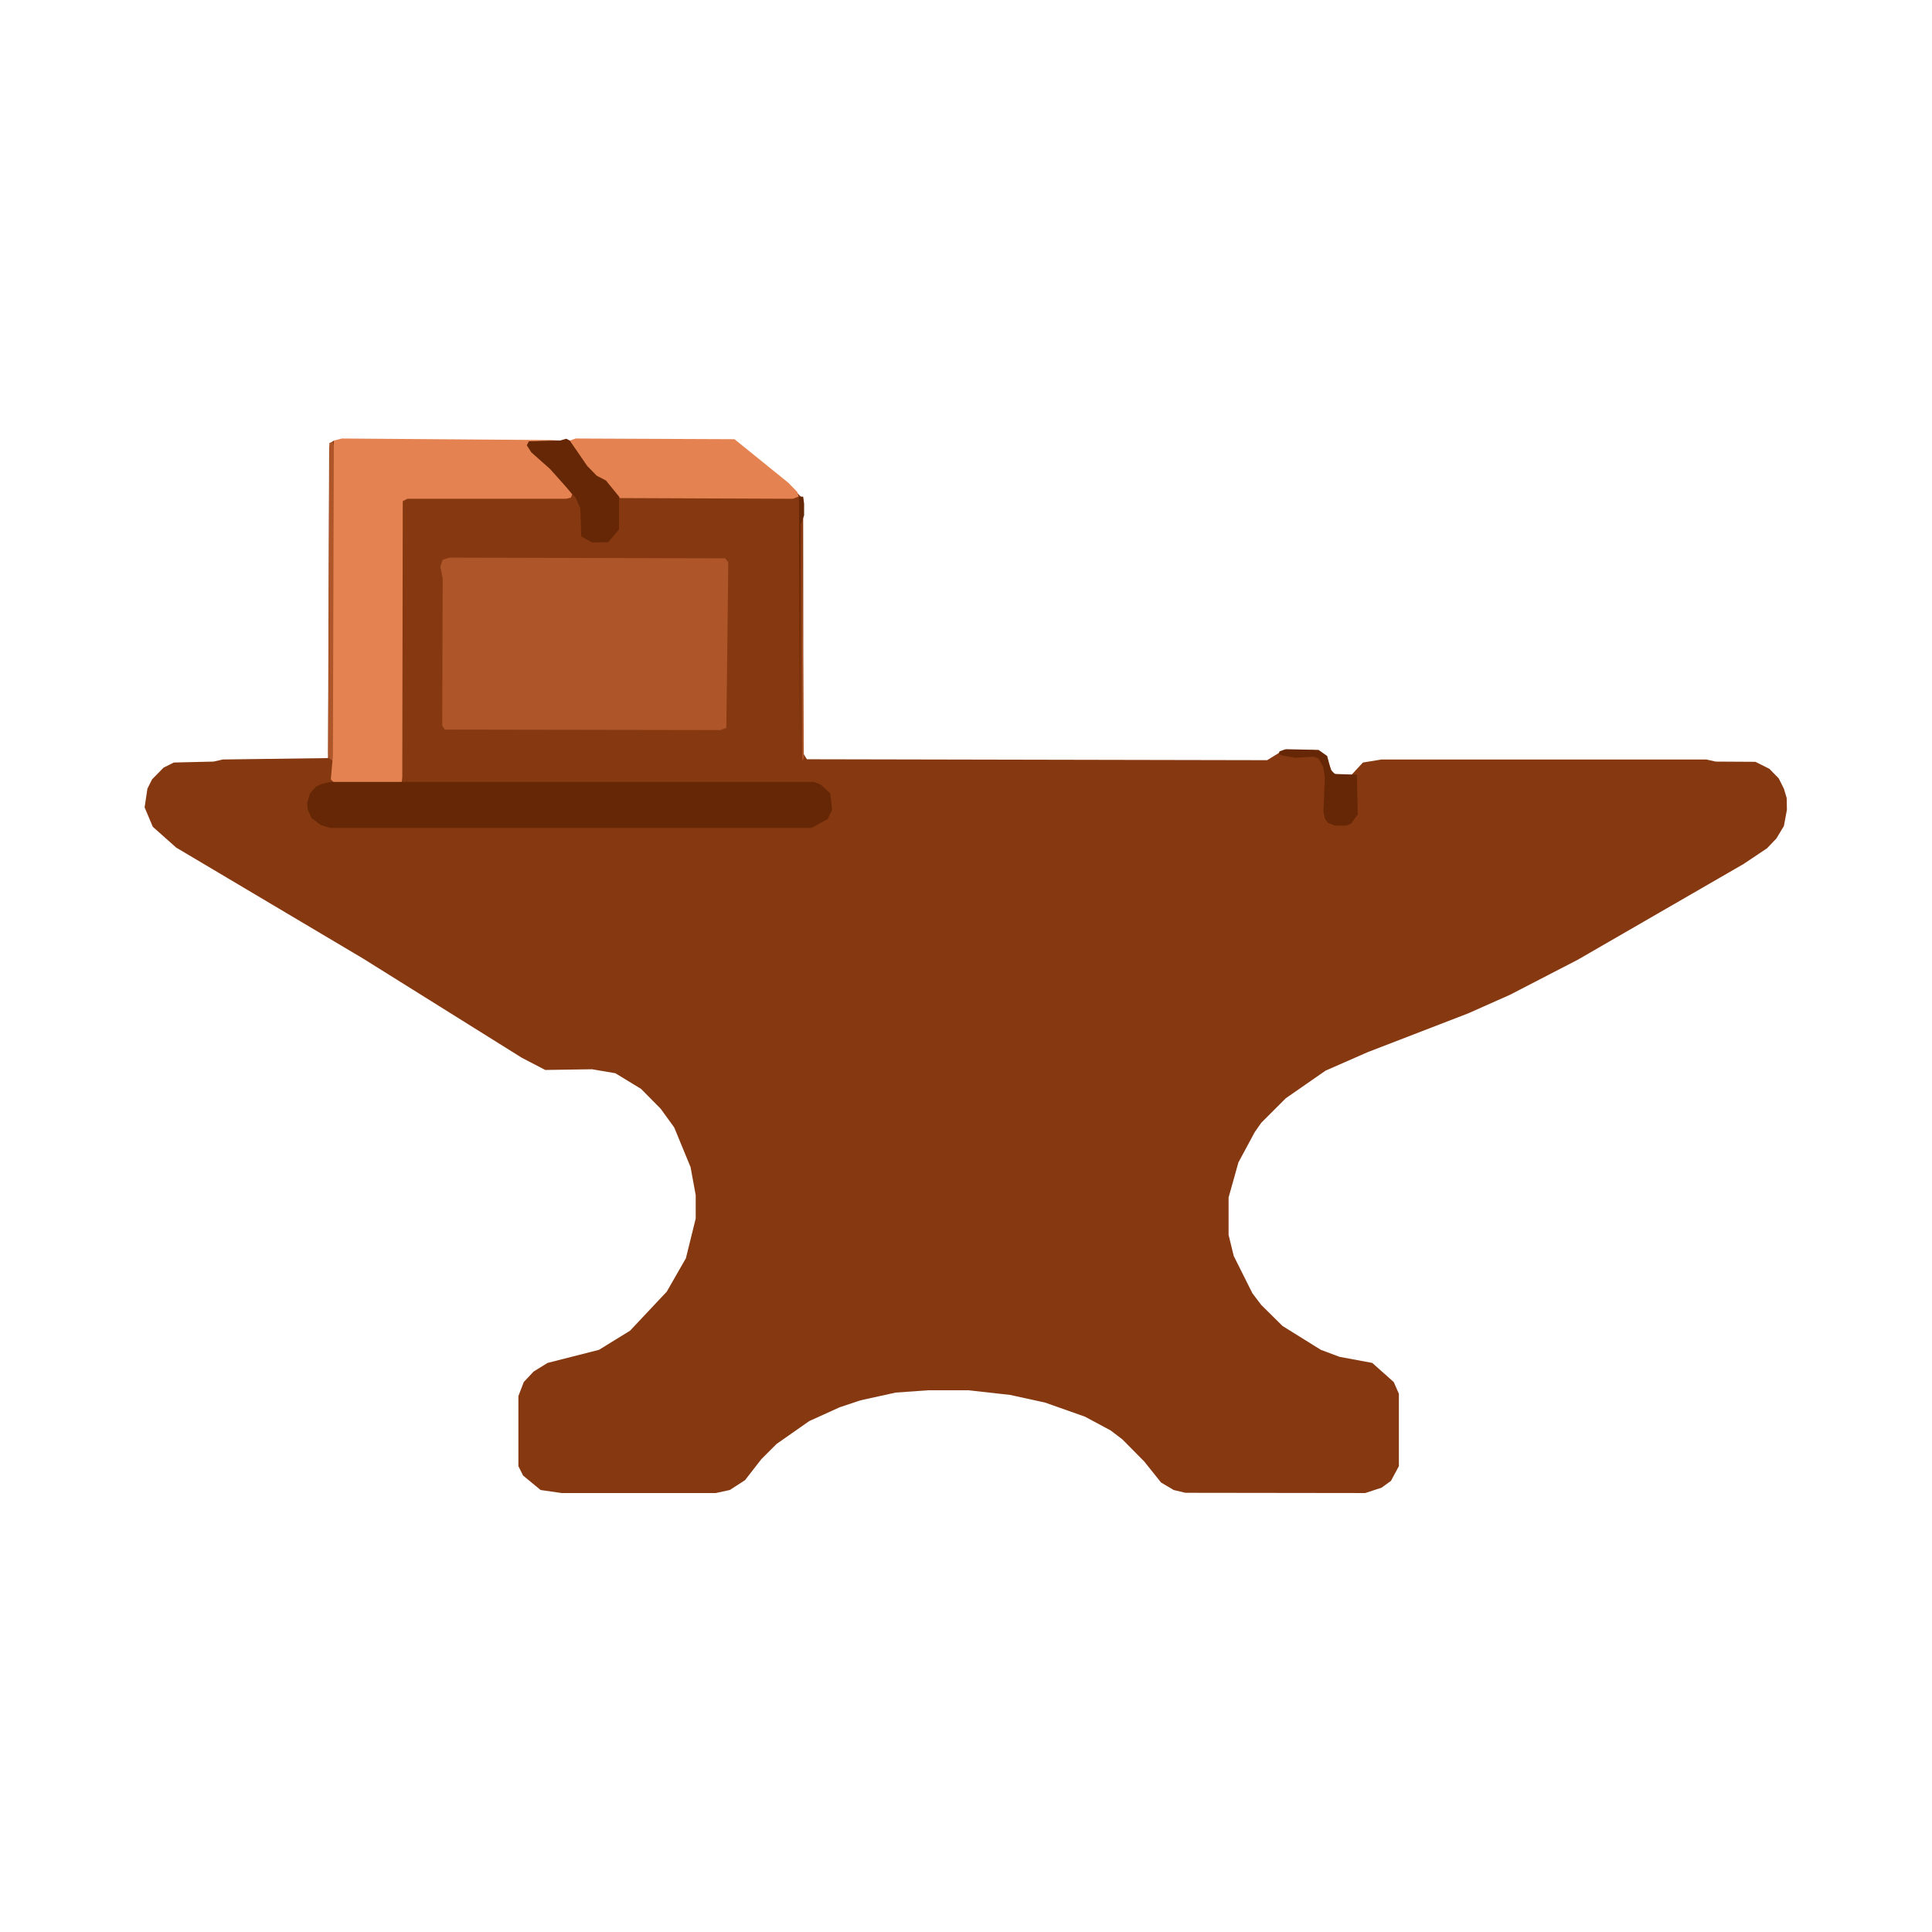
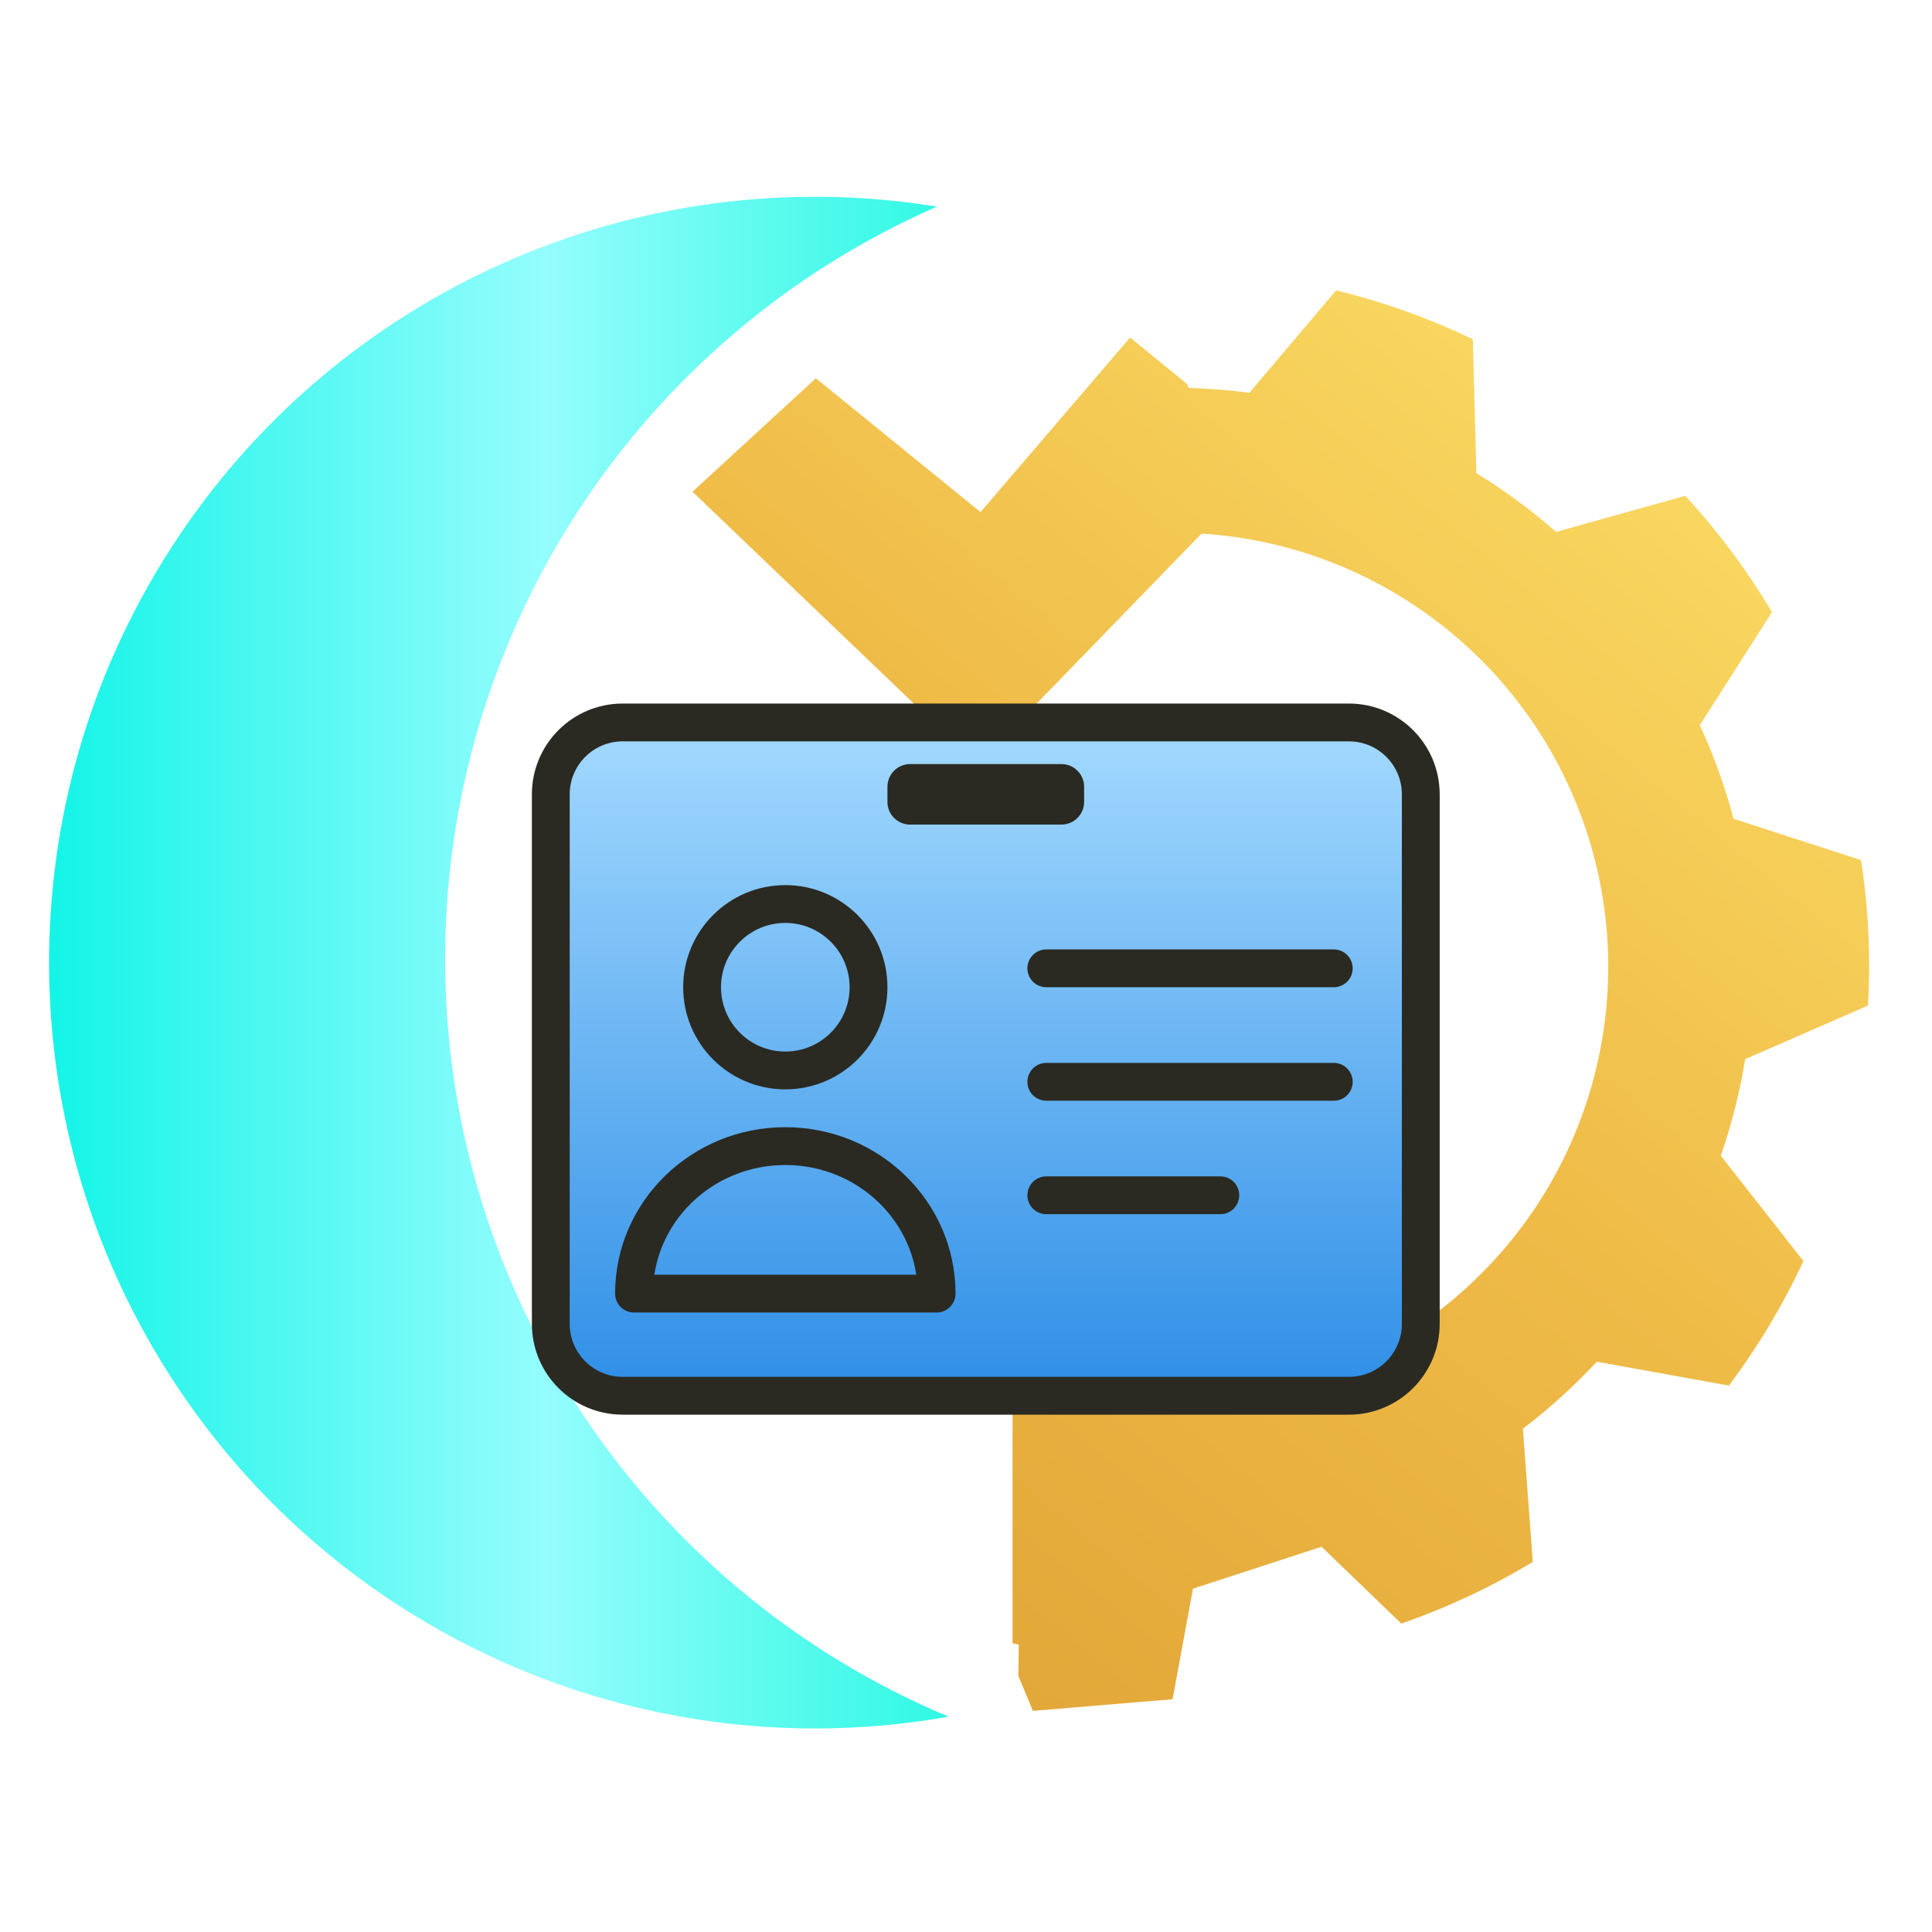
- <svg xmlns="http://www.w3.org/2000/svg" viewBox="0 0 827 827">
-   <style>
-     .dark { display: none; }
-     @media (prefers-color-scheme: dark) { .light { display: none; } .dark { display: inline; } }
-   </style>
-   <g class="light">
-     <path fill="#863911" stroke="none" fill-rule="evenodd" d="M142.9 188.6L314.7 188.6L337.4 207.1L343.8 213.6L343.9 322.6L345.4 325.0L542.4 325.4L549.4 321.1L562.4 321.1L567.4 323.3L570.4 331.0L574.4 332.1L578.4 331.8L583.4 326.4L591.4 325.1L730.4 325.1L734.4 326.0L751.4 326.1L757.4 329.1L761.4 333.2L763.6 337.6L764.8 341.6L764.9 346.6L763.6 353.6L760.4 358.9L756.4 363.1L746.4 369.8L675.4 410.8L646.4 425.8L628.4 433.8L585.4 450.4L567.4 458.3L550.4 470.1L539.9 480.6L537.1 484.6L530.1 497.6L525.9 512.6L525.9 528.6L528.1 537.6L536.1 553.6L539.9 558.6L549.0 567.6L565.4 577.8L573.4 580.8L587.4 583.4L596.6 591.6L598.8 596.6L598.8 627.6L595.4 633.9L591.4 636.8L584.4 639.1L507.4 639.0L502.4 637.8L497.0 634.6L489.8 625.6L480.4 616.1L475.4 612.3L464.4 606.4L447.4 600.4L432.4 597.1L414.4 595.1L397.4 595.1L383.4 596.1L368.4 599.4L359.4 602.4L346.4 608.3L332.4 618.1L325.9 624.6L318.9 633.6L312.4 637.8L306.4 639.1L240.4 639.1L231.4 637.8L223.9 631.6L221.9 627.6L221.9 597.6L224.2 591.6L228.4 587.1L234.4 583.4L256.4 577.8L269.7 569.6L285.4 552.9L293.6 538.6L297.8 521.6L297.8 511.6L295.6 499.6L288.6 482.6L282.8 474.6L274.4 466.1L263.4 459.4L253.4 457.7L233.4 458.0L223.4 452.8L155.4 410.3L75.4 362.8L65.4 353.9L61.9 345.6L63.1 337.6L65.1 333.6L70.0 328.6L74.4 326.4L91.4 326.0L95.4 325.1L140.4 324.5L140.9 191.6L141.4 189.6Z" />
-     <path fill="#ae5629" stroke="none" fill-rule="evenodd" d="M141.0 189.6L142.4 189.2L143.2 191.6L143.2 322.6L142.4 325.6L140.8 324.6L140.5 322.6ZM343.2 223.6L344.1 324.6L343.4 325.7ZM189.5 239.6L192.4 238.7L310.4 239.0L311.7 240.6L311.7 244.6L310.9 311.6L308.4 312.5L190.4 312.3L189.3 310.6L189.5 247.6L188.5 242.6Z" />
-     <path fill="#e48351" stroke="none" fill-rule="evenodd" d="M142.9 188.6L146.4 187.7L239.4 188.4L227.4 189.0L226.6 190.6L228.4 193.6L236.4 200.6L244.9 211.6L244.4 213.0L242.4 213.5L174.4 213.5L172.4 214.5L172.2 332.6L172.0 334.6L170.4 335.9L143.4 335.4L141.6 333.6L142.5 323.6ZM243.9 188.6L246.4 187.7L314.4 188.0L337.4 206.6L341.3 210.6L341.8 212.6L339.4 213.5L265.4 213.2L258.4 205.9L255.4 204.6L250.4 199.6L247.4 194.2L244.7 191.6Z" />
-     <path fill="#662706" stroke="none" fill-rule="evenodd" d="M239.6 188.6L242.4 187.8L243.9 188.6L251.4 199.5L255.4 203.6L259.4 205.7L265.0 212.6L265.0 226.6L260.4 232.1L253.4 232.2L248.8 229.6L248.4 217.6L246.4 213.0L235.4 200.7L227.4 193.6L225.5 190.6L226.4 188.9ZM342.0 212.6L343.8 212.6L344.2 215.6L344.2 220.6L342.7 224.6L342.4 324.9ZM547.7 321.6L550.4 320.7L564.4 321.0L568.1 323.6L569.7 329.6L571.4 331.3L580.8 331.6L581.2 348.6L578.4 352.5L576.4 353.4L571.4 353.4L568.4 352.2L567.2 350.6L566.5 347.6L567.1 332.6L566.4 328.3L564.4 324.7L562.4 323.9L554.4 324.4L548.4 323.3L547.4 322.6ZM137.7 335.6L141.4 334.7L348.4 334.7L351.4 335.9L355.4 339.6L356.2 346.6L354.3 350.6L347.4 354.4L141.4 354.4L137.4 353.2L133.4 350.2L131.7 346.6L131.5 343.6L132.7 339.6L135.4 336.6Z" />
+ <svg xmlns="http://www.w3.org/2000/svg" viewBox="0 -16 332 332" role="img" aria-labelledby="mdr-accounts-icon-t">
+   <defs>
+     <linearGradient id="mdr-accounts-icon-crescent" x1="0" y1="0" x2="1" y2="0">
+       <stop offset="0" stop-color="#13f4e7" />
+       <stop offset=".55" stop-color="#94fdfd" />
+       <stop offset="1" stop-color="#2ff9e3" />
+     </linearGradient>
+     <linearGradient id="mdr-accounts-icon-gear" gradientUnits="userSpaceOnUse" x1="321" y1="33" x2="119" y2="279">
+       <stop offset="0" stop-color="#fce36b" />
+       <stop offset=".5" stop-color="#efbb47" />
+       <stop offset="1" stop-color="#dea235" />
+     </linearGradient>
+     <linearGradient id="mdr-accounts-icon-card" x1="0" y1="0" x2="0" y2="1">
+       <stop offset="0" stop-color="#a4daff" />
+       <stop offset="1" stop-color="#2e8ee6" />
+     </linearGradient>
+   </defs>
+   <path d="M161,19.5 A131.6,131.6 0 1 0 163,279 A141.2,141.2 0 0 1 161,19.5Z" fill="url(#mdr-accounts-icon-crescent)" />
+   <clipPath id="mdr-accounts-icon-gear-end">
+     <path d="M0,0 H332 V300 H174 V200 H0 Z" />
+   </clipPath>
+   <g fill="url(#mdr-accounts-icon-gear)">
+     <path d="M198.2,50.7 A99.5,99.5 0 0 1 214.7,51.5 L229.6,33.9 A119.5,119.5 0 0 1 253.1,42.3 L253.7,65.3 A99.5,99.5 0 0 1 267.4,75.4 L289.6,69.2 A119.5,119.5 0 0 1 304.5,89.2 L292.1,108.6 A99.5,99.5 0 0 1 297.9,124.7 L319.8,131.8 A119.5,119.5 0 0 1 321,156.8 L299.9,166 A99.5,99.5 0 0 1 295.7,182.6 L309.9,200.7 A119.5,119.5 0 0 1 297.1,222.1 L274.4,218 A99.5,99.5 0 0 1 261.7,229.5 L263.4,252.4 A119.5,119.5 0 0 1 240.8,263 L224.2,247 A99.5,99.5 0 0 1 207.3,249.5 L196,269.5 A119.5,119.5 0 0 1 171.3,265.7 L166.4,243.2 A99.5,99.5 0 0 1 155,238 L166.7,216 A74.6,74.6 0 1 0 199.1,75.6Z" clip-path="url(#mdr-accounts-icon-gear-end)" />
+     <polygon points="119,68.5 140.2,49 168.5,72 194.2,42 204,50 212.2,69.8 169.5,113.8 163.2,110.8" />
+     <polygon points="175.5,233 175,272 177.5,278 201.5,276 205,257 228,249.5 236,240 236,215 209.5,229" />
  </g>
-   <g class="dark">
-     <path fill="#be6629" stroke="none" fill-rule="evenodd" d="M142.9 188.6L314.7 188.6L337.4 207.1L343.8 213.6L343.9 322.6L345.4 325.0L542.4 325.4L549.4 321.1L562.4 321.1L567.4 323.3L570.4 331.0L574.4 332.1L578.4 331.8L583.4 326.4L591.4 325.1L730.4 325.1L734.4 326.0L751.4 326.1L757.4 329.1L761.4 333.2L763.6 337.6L764.8 341.6L764.9 346.6L763.6 353.6L760.4 358.9L756.4 363.1L746.4 369.8L675.4 410.8L646.4 425.8L628.4 433.8L585.4 450.4L567.4 458.3L550.4 470.1L539.9 480.6L537.1 484.6L530.1 497.6L525.9 512.6L525.9 528.6L528.1 537.6L536.1 553.6L539.9 558.6L549.0 567.6L565.4 577.8L573.4 580.8L587.4 583.4L596.6 591.6L598.8 596.6L598.8 627.6L595.4 633.9L591.4 636.8L584.4 639.1L507.4 639.0L502.4 637.8L497.0 634.6L489.8 625.6L480.4 616.1L475.4 612.3L464.4 606.4L447.4 600.4L432.4 597.1L414.4 595.1L397.4 595.1L383.4 596.1L368.4 599.4L359.4 602.4L346.4 608.3L332.4 618.1L325.9 624.6L318.9 633.6L312.4 637.8L306.4 639.1L240.4 639.1L231.4 637.8L223.9 631.6L221.9 627.6L221.9 597.6L224.2 591.6L228.4 587.1L234.4 583.4L256.4 577.8L269.7 569.6L285.4 552.9L293.6 538.6L297.8 521.6L297.8 511.6L295.6 499.6L288.6 482.6L282.8 474.6L274.4 466.1L263.4 459.4L253.4 457.7L233.4 458.0L223.4 452.8L155.4 410.3L75.4 362.8L65.4 353.9L61.9 345.6L63.1 337.6L65.1 333.6L70.0 328.6L74.4 326.4L91.4 326.0L95.4 325.1L140.4 324.5L140.9 191.6L141.4 189.6Z" />
-     <path fill="#e28443" stroke="none" fill-rule="evenodd" d="M141.0 189.6L142.4 189.2L143.2 191.6L143.2 322.6L142.4 325.6L140.8 324.6L140.5 322.6ZM343.2 223.6L344.1 324.6L343.4 325.7ZM189.5 239.6L192.4 238.7L310.4 239.0L311.7 240.6L311.7 244.6L310.9 311.6L308.4 312.5L190.4 312.3L189.3 310.6L189.5 247.6L188.5 242.6Z" />
-     <path fill="#e38340" stroke="none" fill-rule="evenodd" d="M142.9 188.6L146.4 187.7L239.4 188.4L227.4 189.0L226.6 190.6L228.4 193.6L236.4 200.6L244.9 211.6L244.4 213.0L242.4 213.5L174.4 213.5L172.4 214.5L172.2 332.6L172.0 334.6L170.4 335.9L143.4 335.4L141.6 333.6L142.5 323.6ZM243.9 188.6L246.4 187.7L314.4 188.0L337.4 206.6L341.3 210.6L341.8 212.6L339.4 213.5L265.4 213.2L258.4 205.9L255.4 204.6L250.4 199.6L247.4 194.2L244.7 191.6Z" />
-     <path fill="#903f06" stroke="none" fill-rule="evenodd" d="M239.6 188.6L242.4 187.8L243.9 188.6L251.4 199.5L255.4 203.6L259.4 205.7L265.0 212.6L265.0 226.6L260.4 232.1L253.4 232.2L248.8 229.6L248.4 217.6L246.4 213.0L235.4 200.7L227.4 193.6L225.5 190.6L226.4 188.9ZM342.0 212.6L343.8 212.6L344.2 215.6L344.2 220.6L342.7 224.6L342.4 324.9ZM547.7 321.6L550.4 320.7L564.4 321.0L568.1 323.6L569.7 329.6L571.4 331.3L580.8 331.6L581.2 348.6L578.4 352.5L576.4 353.4L571.4 353.4L568.4 352.2L567.2 350.6L566.5 347.6L567.1 332.6L566.4 328.3L564.4 324.7L562.4 323.9L554.4 324.4L548.4 323.3L547.4 322.6ZM137.7 335.6L141.4 334.7L348.4 334.7L351.4 335.9L355.4 339.6L356.2 346.6L354.3 350.6L347.4 354.4L141.4 354.4L137.4 353.2L133.4 350.2L131.7 346.6L131.5 343.6L132.7 339.6L135.4 336.6Z" />
+   <g transform="translate(172 166) scale(1.3) translate(-172 -166)">
+     <rect x="112.5" y="121.5" width="115" height="89" rx="9.5" fill="url(#mdr-accounts-icon-card)" stroke="#2a2a22" stroke-width="5" />
+     <rect x="157" y="127" width="26" height="8" rx="3" fill="#2a2a22" />
+     <g fill="none" stroke="#2a2a22" stroke-width="5" stroke-linecap="round">
+       <circle cx="143.5" cy="156.5" r="11" />
+       <path d="M123.5,197 A20,19.5 0 0 1 163.5,197 Z" stroke-linejoin="round" />
+       <path d="M178,154 H216 M178,169 H216 M178,184 H201" />
+     </g>
  </g>
</svg>
